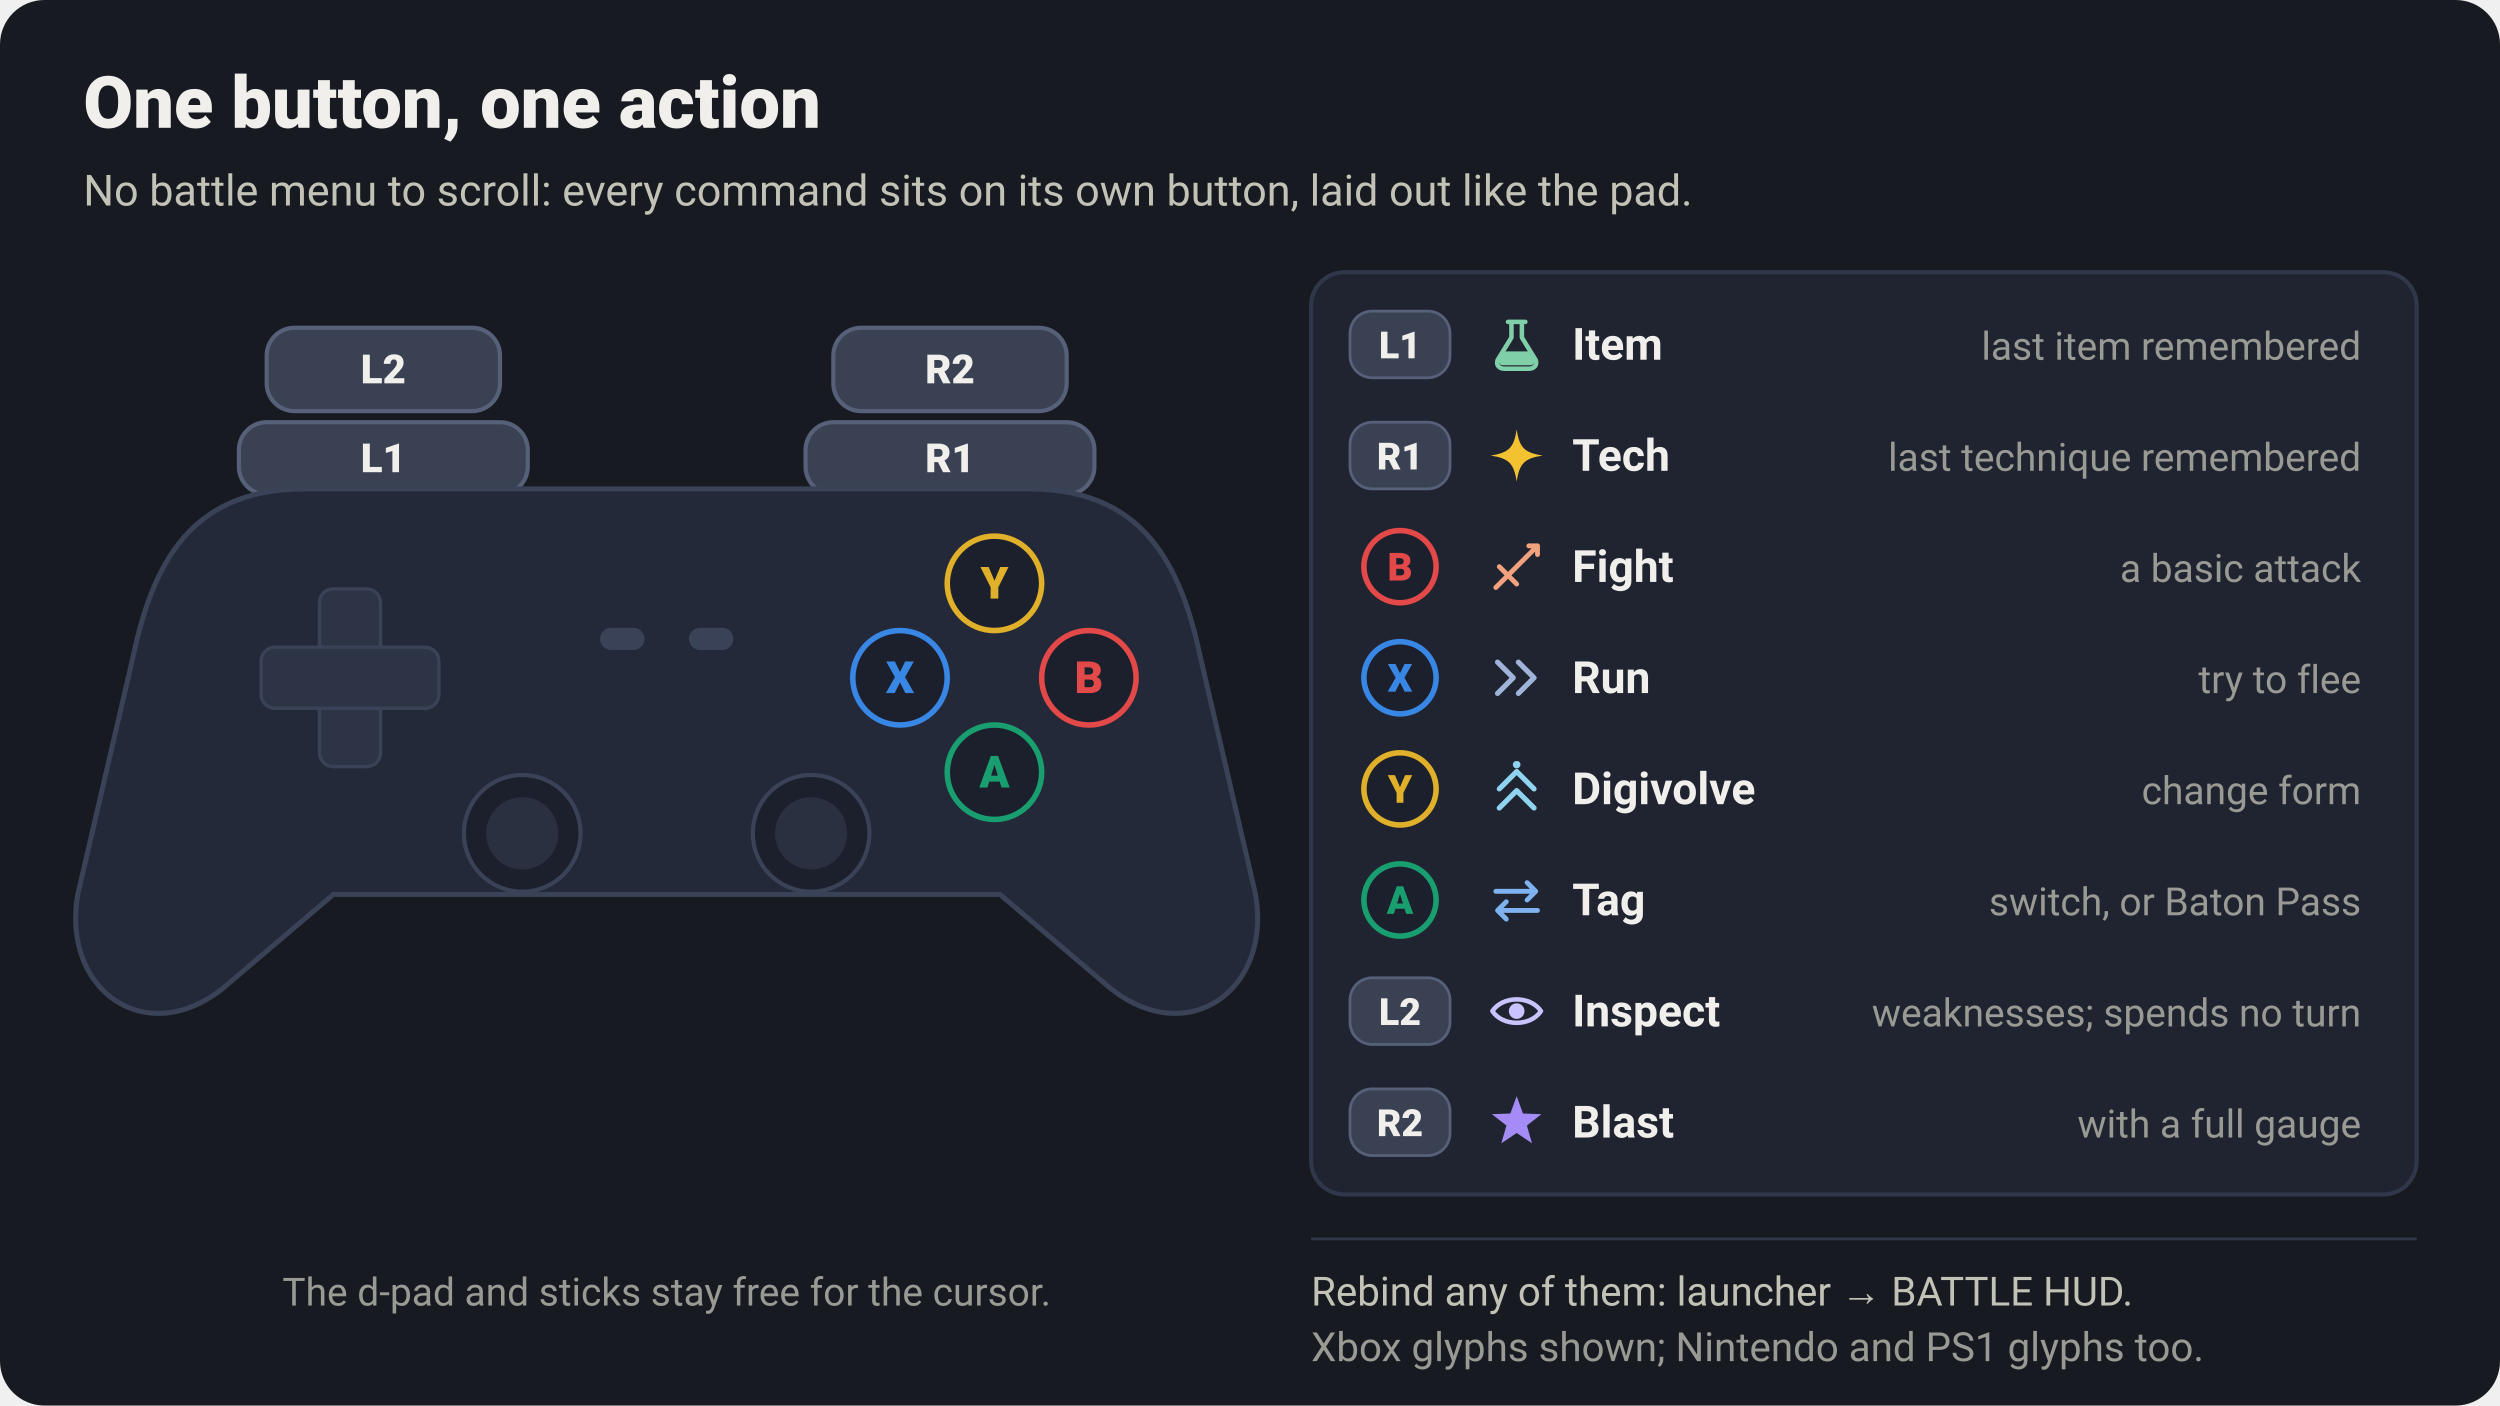
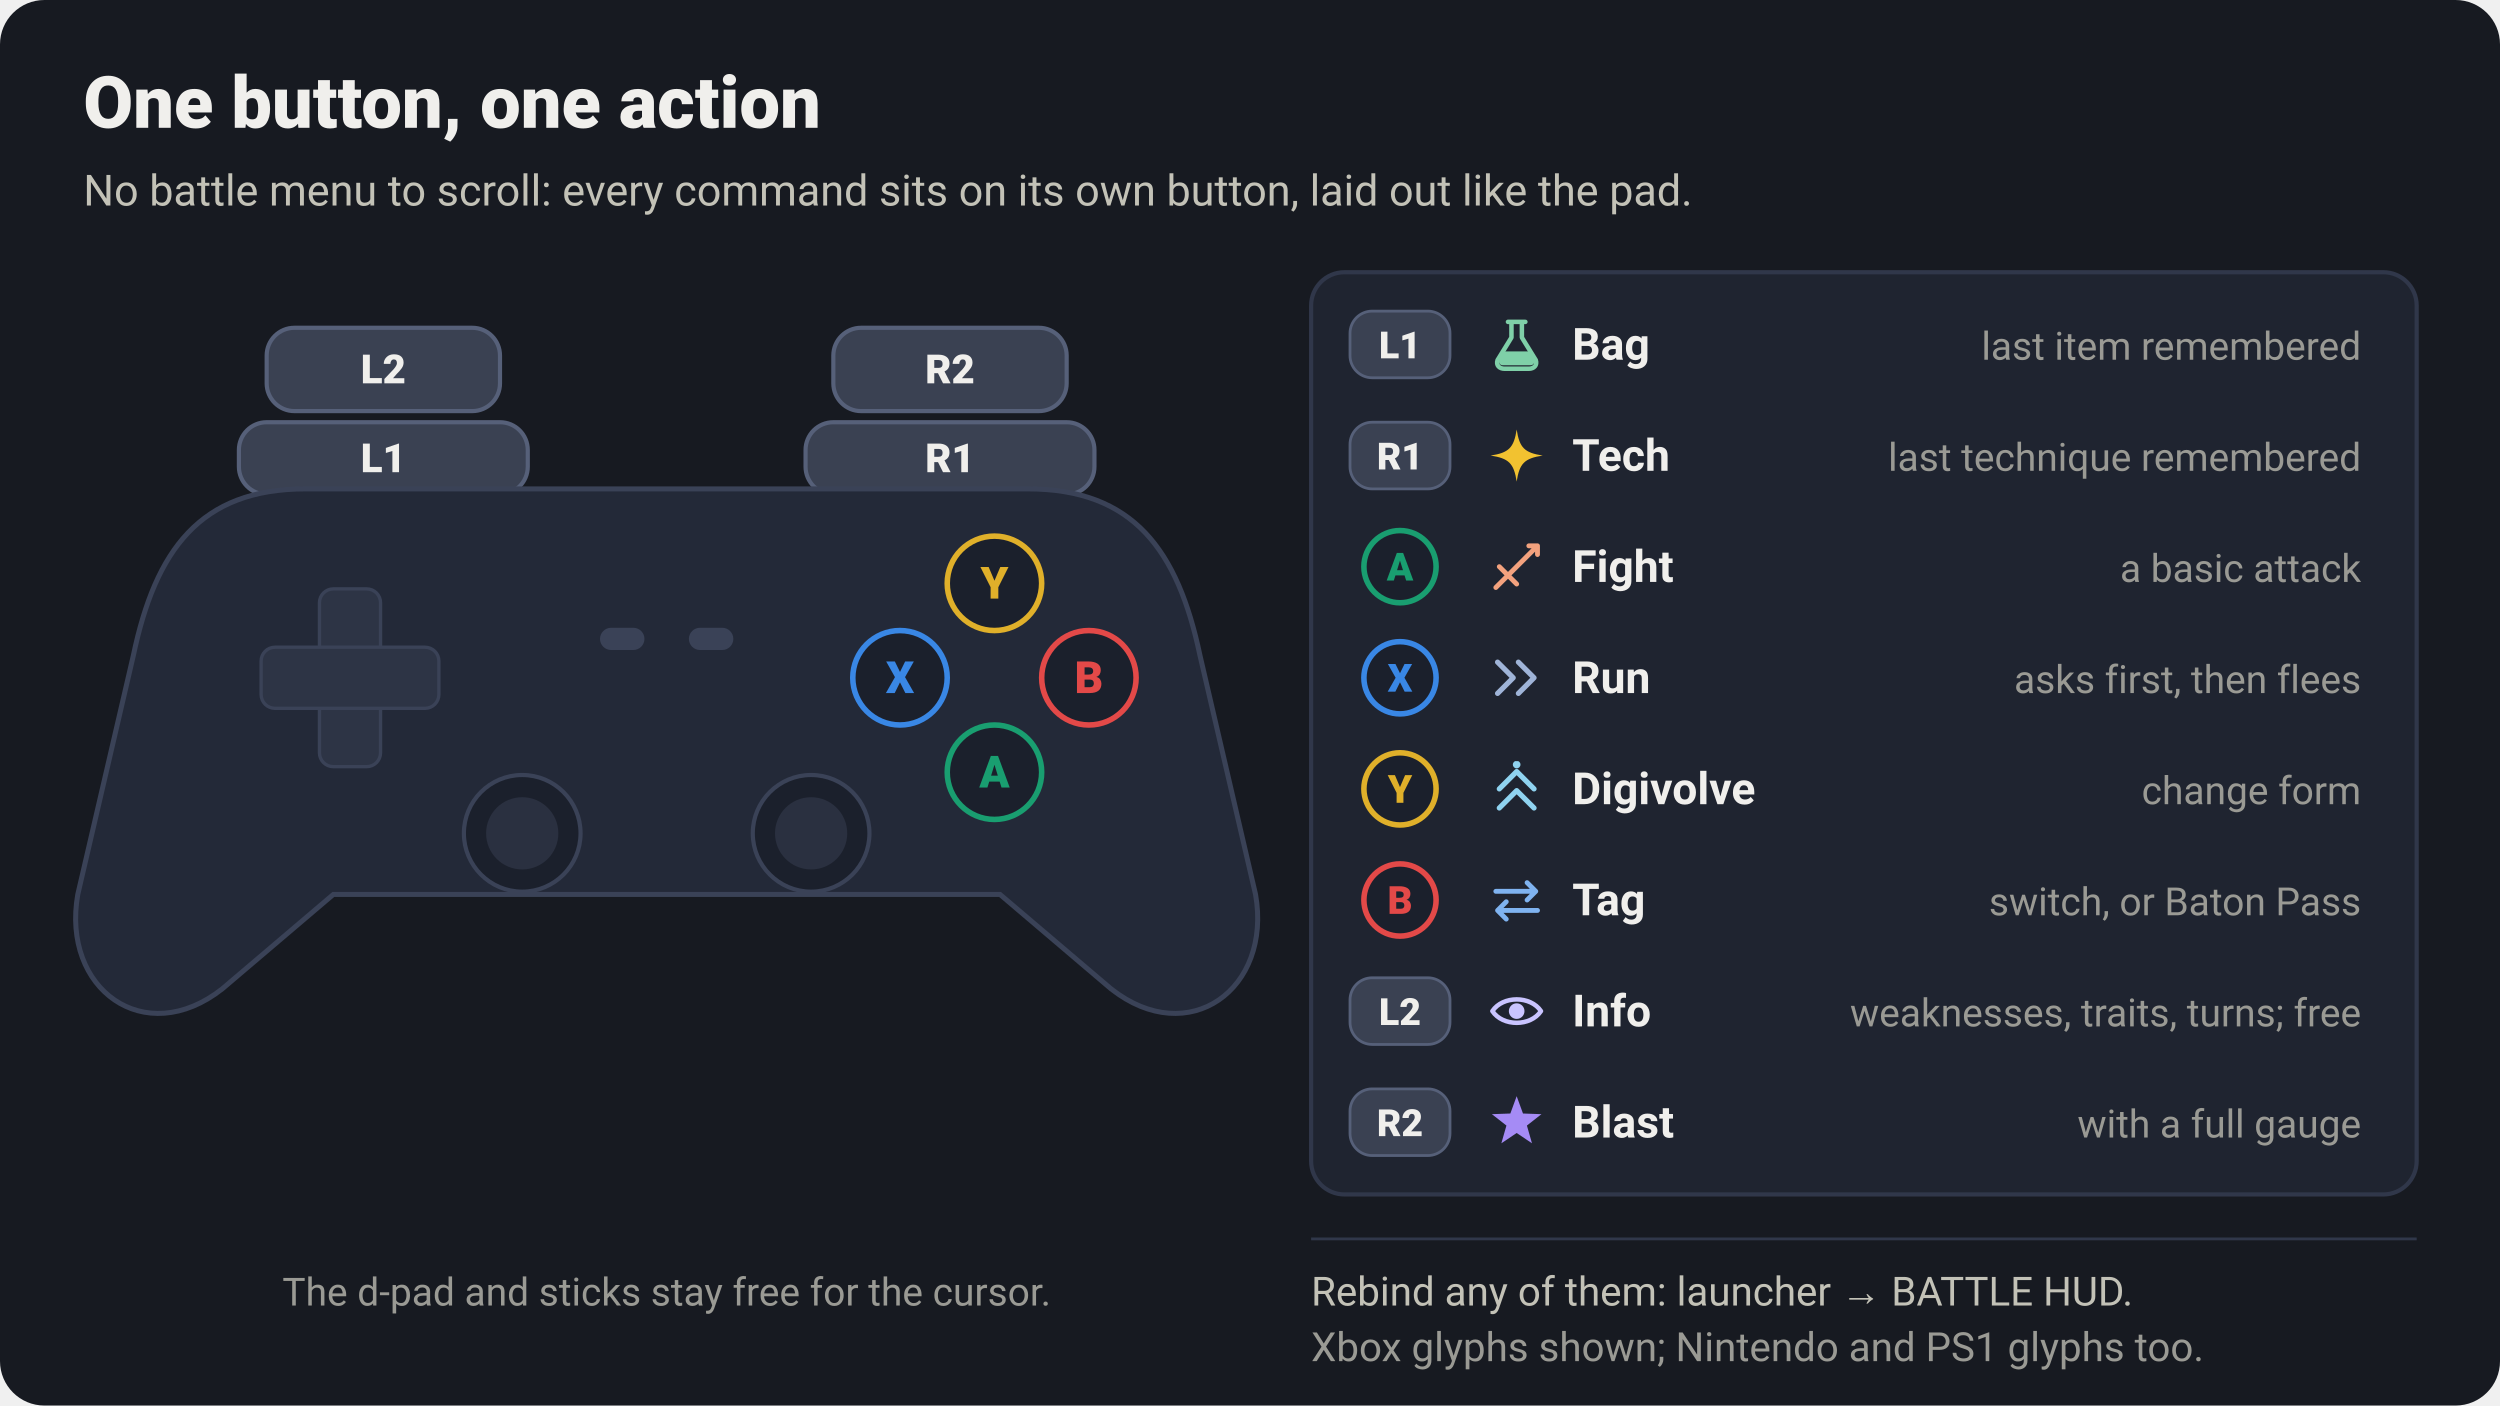
<svg xmlns="http://www.w3.org/2000/svg" width="900" height="506" viewBox="0 0 900 506" role="img" aria-labelledby="title desc">
  <defs>
    <style>text{font-family:-apple-system,BlinkMacSystemFont,"Segoe UI",Roboto,"Helvetica Neue",Arial,"Noto Sans","Liberation Sans",sans-serif}
.cx{transform-box:fill-box;transform-origin:center}
.an{animation-duration:12s;animation-iteration-count:infinite;animation-timing-function:cubic-bezier(.45,0,.25,1)}
@keyframes h0{0%{opacity:0}1%,11%{opacity:1}12.5%,100%{opacity:0}}
@keyframes p0{0%,0.6%{transform:scale(1)}1.8%{transform:scale(.84)}3.4%,100%{transform:scale(1)}}
.h0{animation-name:h0}.p0{animation-name:p0}
@keyframes h1{0%,12.4%{opacity:0}13.5%,23.5%{opacity:1}25%,100%{opacity:0}}
@keyframes p1{0%,13.1%{transform:scale(1)}14.3%{transform:scale(.84)}15.9%,100%{transform:scale(1)}}
.h1{animation-name:h1}.p1{animation-name:p1}
@keyframes h2{0%,24.9%{opacity:0}26%,36%{opacity:1}37.5%,100%{opacity:0}}
@keyframes p2{0%,25.6%{transform:scale(1)}26.8%{transform:scale(.84)}28.4%,100%{transform:scale(1)}}
.h2{animation-name:h2}.p2{animation-name:p2}
@keyframes h3{0%,37.4%{opacity:0}38.5%,48.5%{opacity:1}50%,100%{opacity:0}}
@keyframes p3{0%,38.1%{transform:scale(1)}39.3%{transform:scale(.84)}40.9%,100%{transform:scale(1)}}
.h3{animation-name:h3}.p3{animation-name:p3}
@keyframes h4{0%,49.9%{opacity:0}51%,61%{opacity:1}62.5%,100%{opacity:0}}
@keyframes p4{0%,50.6%{transform:scale(1)}51.8%{transform:scale(.84)}53.4%,100%{transform:scale(1)}}
.h4{animation-name:h4}.p4{animation-name:p4}
@keyframes h5{0%,62.4%{opacity:0}63.5%,73.5%{opacity:1}75%,100%{opacity:0}}
@keyframes p5{0%,63.1%{transform:scale(1)}64.3%{transform:scale(.84)}65.9%,100%{transform:scale(1)}}
.h5{animation-name:h5}.p5{animation-name:p5}
@keyframes h6{0%,74.9%{opacity:0}76%,86%{opacity:1}87.5%,100%{opacity:0}}
@keyframes p6{0%,75.6%{transform:scale(1)}76.8%{transform:scale(.84)}78.4%,100%{transform:scale(1)}}
.h6{animation-name:h6}.p6{animation-name:p6}
@keyframes h7{0%,87.4%{opacity:0}88.5%,98.5%{opacity:1}100%{opacity:0}}
@keyframes p7{0%,88.1%{transform:scale(1)}89.3%{transform:scale(.84)}90.9%,100%{transform:scale(1)}}
.h7{animation-name:h7}.p7{animation-name:p7}
@keyframes idle{0%,100%{opacity:0}}
.idle{animation-name:idle}
@media (prefers-reduced-motion: reduce){*{animation:none!important}}</style>
    <symbol id="i-fire" viewBox="-16 -16 32 32">
      <path fill="currentColor" d="M0,-15 C5,-8 11,-3 10,5 C9.5,11 5,15 0,15 C-5,15 -10,11 -10,5 C-10,-1 -6,-4 -4,-9 C-2,-4 0,-2 2,-1 C4,-6 3,-10 0,-15 Z" />
    </symbol>
    <symbol id="i-water" viewBox="-16 -16 32 32">
      <path fill="currentColor" d="M0,-15 C5,-7 10,-1 10,5 A10,10 0 0 1 -10,5 C-10,-1 -5,-7 0,-15 Z" />
    </symbol>
    <symbol id="i-ice" viewBox="-16 -16 32 32">
      <g stroke="currentColor" stroke-width="2.6" stroke-linecap="round" fill="none">
        <path transform="rotate(0)" d="M0,0 V-14 M-4,-12 L0,-8 L4,-12" />
        <path transform="rotate(60)" d="M0,0 V-14 M-4,-12 L0,-8 L4,-12" />
        <path transform="rotate(120)" d="M0,0 V-14 M-4,-12 L0,-8 L4,-12" />
        <path transform="rotate(180)" d="M0,0 V-14 M-4,-12 L0,-8 L4,-12" />
        <path transform="rotate(240)" d="M0,0 V-14 M-4,-12 L0,-8 L4,-12" />
        <path transform="rotate(300)" d="M0,0 V-14 M-4,-12 L0,-8 L4,-12" />
      </g>
    </symbol>
    <symbol id="i-wind" viewBox="-16 -16 32 32">
      <g stroke="currentColor" stroke-width="2.8" stroke-linecap="round" fill="none">
        <path d="M-14,-5 H4 C9,-5 10,-12 5,-12 C2,-12 1,-9 2,-8" />
        <path d="M-14,2 H9 C14,2 14,9 9,9 C6,9 5,6 6,5" />
        <path d="M-11,9 H-1" />
      </g>
    </symbol>
    <symbol id="i-thunder" viewBox="-16 -16 32 32">
      <path fill="currentColor" d="M4,-15 L-9,2 H-1 L-4,15 L9,-3 H1 Z" />
    </symbol>
    <symbol id="i-machine" viewBox="-16 -16 32 32">
      <circle r="11" fill="none" stroke="currentColor" stroke-width="5" stroke-dasharray="4.32 4.32" />
      <path fill="currentColor" fill-rule="evenodd" d="M9,0 A9,9 0 1 0 -9,0 A9,9 0 1 0 9,0 Z M3.5,0 A3.5,3.5 0 1 1 -3.5,0 A3.5,3.5 0 1 1 3.5,0 Z" />
    </symbol>
    <symbol id="i-dark" viewBox="-16 -16 32 32">
      <path fill="currentColor" d="M0.00,-15.00 L3.64,-5.02 L14.27,-4.64 L5.90,1.92 L8.82,12.14 L0.00,6.20 L-8.82,12.14 L-5.90,1.92 L-14.27,-4.64 L-3.64,-5.02 Z" />
    </symbol>
    <symbol id="u-flask" viewBox="-16 -16 32 32">
      <g stroke="currentColor" stroke-width="2.6" stroke-linecap="round" stroke-linejoin="round" fill="none">
        <path d="M-5,-13 H5 M-3,-13 V-4 L-11,9 C-12,12 -10,14 -7,14 H7 C10,14 12,12 11,9 L3,-4 V-13" />
      </g>
      <path fill="currentColor" d="M-7.5,4 H7.5 L10,9 C10.6,10.5 9.6,12 8,12 H-8 C-9.6,12 -10.6,10.5 -10,9 Z" />
    </symbol>
    <symbol id="u-spark" viewBox="-16 -16 32 32">
      <path fill="currentColor" d="M0,-15 C1.6,-4.5 4.5,-1.6 15,0 C4.5,1.6 1.6,4.5 0,15 C-1.6,4.5 -4.5,1.6 -15,0 C-4.5,-1.6 -1.6,-4.5 0,-15 Z" />
    </symbol>
    <symbol id="u-sword" viewBox="-16 -16 32 32">
      <g stroke="currentColor" stroke-width="2.8" stroke-linecap="round" fill="none">
        <path d="M-5,5 L12,-12 M12,-12 H7 M12,-12 V-7 M-10,0 L0,10 M-6,6 L-12,12" />
      </g>
    </symbol>
    <symbol id="u-run" viewBox="-16 -16 32 32">
      <g stroke="currentColor" stroke-width="3" stroke-linecap="round" stroke-linejoin="round" fill="none">
        <path d="M-11,-9 L-2,0 L-11,9 M1,-9 L10,0 L1,9" />
      </g>
    </symbol>
    <symbol id="u-dv" viewBox="-16 -16 32 32">
      <g stroke="currentColor" stroke-width="3" stroke-linecap="round" stroke-linejoin="round" fill="none">
        <path d="M-10,0 L0,-10 L10,0 M-10,11 L0,1 L10,11" />
      </g>
      <circle cy="-14" r="2.2" fill="currentColor" />
    </symbol>
    <symbol id="u-swap" viewBox="-16 -16 32 32">
      <g stroke="currentColor" stroke-width="2.8" stroke-linecap="round" stroke-linejoin="round" fill="none">
        <path d="M-12,-5 H11 M6,-10 L11,-5 L6,0 M12,6 H-11 M-6,1 L-11,6 L-6,11" />
      </g>
    </symbol>
    <symbol id="u-eye" viewBox="-16 -16 32 32">
      <path d="M-14,0 C-8,-9 8,-9 14,0 C8,9 -8,9 -14,0 Z" fill="none" stroke="currentColor" stroke-width="2.6" stroke-linejoin="round" />
      <circle r="4.5" fill="currentColor" />
    </symbol>
  </defs>
  <rect width="900" height="506" rx="16" fill="#171a21" />
  <text x="30" y="46" font-size="26" fill="#f0efec" font-weight="800">One button, one action</text>
  <text x="30" y="74" font-size="15.5" fill="#c3c2b7">No battle menu to scroll: every command sits on its own button, laid out like the pad.</text>
  <g class="an p6 cx">
    <rect x="96" y="118" width="84" height="30" rx="10" fill="#3a4152" stroke="#566079" stroke-width="1.5" />
    <text x="138.0" y="138.0" font-size="14.5" fill="#f0efec" font-weight="800" text-anchor="middle">L2</text>
    <g class="an h6" style="opacity:0">
      <rect x="96" y="118" width="84" height="30" rx="10" fill="#c9c4ff" stroke="#fff" stroke-width="1.5" />
      <text x="138.0" y="138.0" font-size="14.5" fill="#14161c" font-weight="800" text-anchor="middle">L2</text>
    </g>
  </g>
  <g class="an p7 cx">
    <rect x="300" y="118" width="84" height="30" rx="10" fill="#3a4152" stroke="#566079" stroke-width="1.5" />
    <text x="342.0" y="138.0" font-size="14.5" fill="#f0efec" font-weight="800" text-anchor="middle">R2</text>
    <g class="an h7" style="opacity:0">
      <rect x="300" y="118" width="84" height="30" rx="10" fill="#a58bf5" stroke="#fff" stroke-width="1.5" />
      <text x="342.0" y="138.0" font-size="14.5" fill="#14161c" font-weight="800" text-anchor="middle">R2</text>
    </g>
  </g>
  <g class="an p0 cx">
    <rect x="86" y="152" width="104" height="26" rx="10" fill="#3a4152" stroke="#566079" stroke-width="1.5" />
    <text x="138.0" y="170.0" font-size="14.5" fill="#f0efec" font-weight="800" text-anchor="middle">L1</text>
    <g class="an h0" style="opacity:0">
      <rect x="86" y="152" width="104" height="26" rx="10" fill="#7fd0a8" stroke="#fff" stroke-width="1.5" />
      <text x="138.0" y="170.0" font-size="14.5" fill="#14161c" font-weight="800" text-anchor="middle">L1</text>
    </g>
  </g>
  <g class="an p1 cx">
    <rect x="290" y="152" width="104" height="26" rx="10" fill="#3a4152" stroke="#566079" stroke-width="1.5" />
    <text x="342.0" y="170.0" font-size="14.5" fill="#f0efec" font-weight="800" text-anchor="middle">R1</text>
    <g class="an h1" style="opacity:0">
      <rect x="290" y="152" width="104" height="26" rx="10" fill="#f2c230" stroke="#fff" stroke-width="1.5" />
      <text x="342.0" y="170.0" font-size="14.5" fill="#14161c" font-weight="800" text-anchor="middle">R1</text>
    </g>
  </g>
  <path d="M110,176 H370 C408,176 424,198 432,236 L452,322 C458,356 428,378 400,356 L360,322 H120 L80,356 C52,378 22,356 28,322 L48,236 C56,198 72,176 110,176 Z" fill="#232938" stroke="#3a4257" stroke-width="1.8" />
  <g fill="#2d3445" stroke="#3a4257" stroke-width="1.2">
    <rect x="115" y="212" width="22" height="64" rx="5" />
    <rect x="94" y="233" width="64" height="22" rx="5" />
  </g>
  <circle cx="188" cy="300" r="21" fill="#1b202c" stroke="#3a4257" stroke-width="1.5" />
  <circle cx="188" cy="300" r="13" fill="#2a3040" />
  <circle cx="292" cy="300" r="21" fill="#1b202c" stroke="#3a4257" stroke-width="1.5" />
  <circle cx="292" cy="300" r="13" fill="#2a3040" />
  <rect x="216" y="226" width="16" height="8" rx="4" fill="#3a4257" />
  <rect x="248" y="226" width="16" height="8" rx="4" fill="#3a4257" />
  <g class="an p4 cx">
    <circle cx="358" cy="210" r="17" fill="#1b202c" stroke="#e0b02a" stroke-width="2" />
    <text x="358" y="215.5" font-size="16" fill="#e0b02a" font-weight="800" text-anchor="middle">Y</text>
    <g class="an h4" style="opacity:0">
      <circle cx="358" cy="210" r="22" fill="#e0b02a" opacity=".25" />
      <circle cx="358" cy="210" r="17" fill="#e0b02a" stroke="#fff" stroke-width="1.5" />
      <text x="358" y="215.5" font-size="16" fill="#14161c" font-weight="800" text-anchor="middle">Y</text>
    </g>
  </g>
  <g class="an p3 cx">
    <circle cx="324" cy="244" r="17" fill="#1b202c" stroke="#3987e5" stroke-width="2" />
    <text x="324" y="249.5" font-size="16" fill="#3987e5" font-weight="800" text-anchor="middle">X</text>
    <g class="an h3" style="opacity:0">
      <circle cx="324" cy="244" r="22" fill="#3987e5" opacity=".25" />
      <circle cx="324" cy="244" r="17" fill="#3987e5" stroke="#fff" stroke-width="1.5" />
      <text x="324" y="249.5" font-size="16" fill="#14161c" font-weight="800" text-anchor="middle">X</text>
    </g>
  </g>
-   <g class="an p2 cx">
+   <g class="an p5 cx">
    <circle cx="392" cy="244" r="17" fill="#1b202c" stroke="#e34948" stroke-width="2" />
    <text x="392" y="249.5" font-size="16" fill="#e34948" font-weight="800" text-anchor="middle">B</text>
-     <g class="an h2" style="opacity:0">
+     <g class="an h5" style="opacity:0">
      <circle cx="392" cy="244" r="22" fill="#e34948" opacity=".25" />
      <circle cx="392" cy="244" r="17" fill="#e34948" stroke="#fff" stroke-width="1.5" />
      <text x="392" y="249.5" font-size="16" fill="#14161c" font-weight="800" text-anchor="middle">B</text>
    </g>
  </g>
-   <g class="an p5 cx">
+   <g class="an p2 cx">
    <circle cx="358" cy="278" r="17" fill="#1b202c" stroke="#199e70" stroke-width="2" />
    <text x="358" y="283.5" font-size="16" fill="#199e70" font-weight="800" text-anchor="middle">A</text>
-     <g class="an h5" style="opacity:0">
+     <g class="an h2" style="opacity:0">
      <circle cx="358" cy="278" r="22" fill="#199e70" opacity=".25" />
      <circle cx="358" cy="278" r="17" fill="#199e70" stroke="#fff" stroke-width="1.5" />
      <text x="358" y="283.5" font-size="16" fill="#14161c" font-weight="800" text-anchor="middle">A</text>
    </g>
  </g>
  <g class="an h0" style="opacity:0">
    <rect x="160" y="396" width="160" height="38" rx="19" fill="#262c3c" stroke="#7fd0a8" stroke-width="1.5" />
    <use href="#u-flask" x="178" y="405" width="20" height="20" color="#7fd0a8" />
-     <text x="250" y="421" font-size="15" fill="#f0efec" font-weight="800" text-anchor="middle" letter-spacing="1.5">ITEM</text>
+     <text x="250" y="421" font-size="15" fill="#f0efec" font-weight="800" text-anchor="middle" letter-spacing="1.5">BAG</text>
  </g>
  <g class="an h1" style="opacity:0">
    <rect x="160" y="396" width="160" height="38" rx="19" fill="#262c3c" stroke="#f2c230" stroke-width="1.5" />
    <use href="#u-spark" x="178" y="405" width="20" height="20" color="#f2c230" />
    <text x="250" y="421" font-size="15" fill="#f0efec" font-weight="800" text-anchor="middle" letter-spacing="1.5">TECH</text>
  </g>
  <g class="an h2" style="opacity:0">
    <rect x="160" y="396" width="160" height="38" rx="19" fill="#262c3c" stroke="#f3a27e" stroke-width="1.5" />
    <use href="#u-sword" x="178" y="405" width="20" height="20" color="#f3a27e" />
    <text x="250" y="421" font-size="15" fill="#f0efec" font-weight="800" text-anchor="middle" letter-spacing="1.5">FIGHT</text>
  </g>
  <g class="an h3" style="opacity:0">
    <rect x="160" y="396" width="160" height="38" rx="19" fill="#262c3c" stroke="#9fb4d8" stroke-width="1.5" />
    <use href="#u-run" x="178" y="405" width="20" height="20" color="#9fb4d8" />
    <text x="250" y="421" font-size="15" fill="#f0efec" font-weight="800" text-anchor="middle" letter-spacing="1.5">RUN</text>
  </g>
  <g class="an h4" style="opacity:0">
    <rect x="160" y="396" width="160" height="38" rx="19" fill="#262c3c" stroke="#8fd3f0" stroke-width="1.5" />
    <use href="#u-dv" x="178" y="405" width="20" height="20" color="#8fd3f0" />
    <text x="250" y="421" font-size="15" fill="#f0efec" font-weight="800" text-anchor="middle" letter-spacing="1.5">DIGIVOLVE</text>
  </g>
  <g class="an h5" style="opacity:0">
    <rect x="160" y="396" width="160" height="38" rx="19" fill="#262c3c" stroke="#7fb3f0" stroke-width="1.5" />
    <use href="#u-swap" x="178" y="405" width="20" height="20" color="#7fb3f0" />
    <text x="250" y="421" font-size="15" fill="#f0efec" font-weight="800" text-anchor="middle" letter-spacing="1.5">TAG</text>
  </g>
  <g class="an h6" style="opacity:0">
    <rect x="160" y="396" width="160" height="38" rx="19" fill="#262c3c" stroke="#c9c4ff" stroke-width="1.5" />
    <use href="#u-eye" x="178" y="405" width="20" height="20" color="#c9c4ff" />
-     <text x="250" y="421" font-size="15" fill="#f0efec" font-weight="800" text-anchor="middle" letter-spacing="1.5">INSPECT</text>
+     <text x="250" y="421" font-size="15" fill="#f0efec" font-weight="800" text-anchor="middle" letter-spacing="1.5">INFO</text>
  </g>
  <g class="an h7" style="opacity:0">
    <rect x="160" y="396" width="160" height="38" rx="19" fill="#262c3c" stroke="#a58bf5" stroke-width="1.5" />
    <use href="#i-dark" x="178" y="405" width="20" height="20" color="#a58bf5" />
    <text x="250" y="421" font-size="15" fill="#f0efec" font-weight="800" text-anchor="middle" letter-spacing="1.5">BLAST</text>
  </g>
  <text x="240" y="470" font-size="14" fill="#9a9a94" text-anchor="middle">The d-pad and sticks stay free for the cursor.</text>
  <rect x="472" y="98" width="398" height="332" rx="12" fill="#1f2430" stroke="#30374a" stroke-width="1.5" />
  <rect class="an h0" x="480" y="107" width="382" height="34" rx="8" fill="#7fd0a8" fill-opacity=".12" stroke="#7fd0a8" stroke-opacity=".6" opacity="0" />
  <rect x="486" y="112.0" width="36" height="24" rx="8" fill="#3a4152" stroke="#566079" />
  <text x="504" y="129.0" font-size="13.5" fill="#f0efec" font-weight="800" text-anchor="middle">L1</text>
  <use href="#u-flask" x="536" y="114" width="20" height="20" color="#7fd0a8" />
-   <text x="566" y="129.5" font-size="16" fill="#f0efec" font-weight="700">Item</text>
+   <text x="566" y="129.5" font-size="16" fill="#f0efec" font-weight="700">Bag</text>
  <text x="850" y="129.5" font-size="14" fill="#9a9a94" text-anchor="end">last item remembered</text>
  <rect class="an h1" x="480" y="147" width="382" height="34" rx="8" fill="#f2c230" fill-opacity=".12" stroke="#f2c230" stroke-opacity=".6" opacity="0" />
  <rect x="486" y="152.0" width="36" height="24" rx="8" fill="#3a4152" stroke="#566079" />
  <text x="504" y="169.0" font-size="13.5" fill="#f0efec" font-weight="800" text-anchor="middle">R1</text>
  <use href="#u-spark" x="536" y="154" width="20" height="20" color="#f2c230" />
  <text x="566" y="169.5" font-size="16" fill="#f0efec" font-weight="700">Tech</text>
  <text x="850" y="169.5" font-size="14" fill="#9a9a94" text-anchor="end">last technique remembered</text>
  <rect class="an h2" x="480" y="187" width="382" height="34" rx="8" fill="#f3a27e" fill-opacity=".12" stroke="#f3a27e" stroke-opacity=".6" opacity="0" />
-   <circle cx="504" cy="204.0" r="13" fill="#1b202c" stroke="#e34948" stroke-width="2" />
-   <text x="504" y="209.0" font-size="14" fill="#e34948" font-weight="800" text-anchor="middle">B</text>
+   <circle cx="504" cy="204.0" r="13" fill="#1b202c" stroke="#199e70" stroke-width="2" />
+   <text x="504" y="209.0" font-size="14" fill="#199e70" font-weight="800" text-anchor="middle">A</text>
  <use href="#u-sword" x="536" y="194" width="20" height="20" color="#f3a27e" />
  <text x="566" y="209.5" font-size="16" fill="#f0efec" font-weight="700">Fight</text>
  <text x="850" y="209.5" font-size="14" fill="#9a9a94" text-anchor="end">a basic attack</text>
  <rect class="an h3" x="480" y="227" width="382" height="34" rx="8" fill="#9fb4d8" fill-opacity=".12" stroke="#9fb4d8" stroke-opacity=".6" opacity="0" />
  <circle cx="504" cy="244.0" r="13" fill="#1b202c" stroke="#3987e5" stroke-width="2" />
  <text x="504" y="249.0" font-size="14" fill="#3987e5" font-weight="800" text-anchor="middle">X</text>
  <use href="#u-run" x="536" y="234" width="20" height="20" color="#9fb4d8" />
  <text x="566" y="249.5" font-size="16" fill="#f0efec" font-weight="700">Run</text>
-   <text x="850" y="249.5" font-size="14" fill="#9a9a94" text-anchor="end">try to flee</text>
+   <text x="850" y="249.5" font-size="14" fill="#9a9a94" text-anchor="end">asks first, then flees</text>
  <rect class="an h4" x="480" y="267" width="382" height="34" rx="8" fill="#8fd3f0" fill-opacity=".12" stroke="#8fd3f0" stroke-opacity=".6" opacity="0" />
  <circle cx="504" cy="284.0" r="13" fill="#1b202c" stroke="#e0b02a" stroke-width="2" />
  <text x="504" y="289.0" font-size="14" fill="#e0b02a" font-weight="800" text-anchor="middle">Y</text>
  <use href="#u-dv" x="536" y="274" width="20" height="20" color="#8fd3f0" />
  <text x="566" y="289.5" font-size="16" fill="#f0efec" font-weight="700">Digivolve</text>
  <text x="850" y="289.5" font-size="14" fill="#9a9a94" text-anchor="end">change form</text>
  <rect class="an h5" x="480" y="307" width="382" height="34" rx="8" fill="#7fb3f0" fill-opacity=".12" stroke="#7fb3f0" stroke-opacity=".6" opacity="0" />
-   <circle cx="504" cy="324.0" r="13" fill="#1b202c" stroke="#199e70" stroke-width="2" />
-   <text x="504" y="329.0" font-size="14" fill="#199e70" font-weight="800" text-anchor="middle">A</text>
+   <circle cx="504" cy="324.0" r="13" fill="#1b202c" stroke="#e34948" stroke-width="2" />
+   <text x="504" y="329.0" font-size="14" fill="#e34948" font-weight="800" text-anchor="middle">B</text>
  <use href="#u-swap" x="536" y="314" width="20" height="20" color="#7fb3f0" />
  <text x="566" y="329.5" font-size="16" fill="#f0efec" font-weight="700">Tag</text>
  <text x="850" y="329.5" font-size="14" fill="#9a9a94" text-anchor="end">switch, or Baton Pass</text>
  <rect class="an h6" x="480" y="347" width="382" height="34" rx="8" fill="#c9c4ff" fill-opacity=".12" stroke="#c9c4ff" stroke-opacity=".6" opacity="0" />
  <rect x="486" y="352.0" width="36" height="24" rx="8" fill="#3a4152" stroke="#566079" />
  <text x="504" y="369.0" font-size="13.5" fill="#f0efec" font-weight="800" text-anchor="middle">L2</text>
  <use href="#u-eye" x="536" y="354" width="20" height="20" color="#c9c4ff" />
-   <text x="566" y="369.5" font-size="16" fill="#f0efec" font-weight="700">Inspect</text>
-   <text x="850" y="369.5" font-size="14" fill="#9a9a94" text-anchor="end">weaknesses; spends no turn</text>
+   <text x="566" y="369.5" font-size="16" fill="#f0efec" font-weight="700">Info</text>
+   <text x="850" y="369.5" font-size="14" fill="#9a9a94" text-anchor="end">weaknesses, traits, turns; free</text>
  <rect class="an h7" x="480" y="387" width="382" height="34" rx="8" fill="#a58bf5" fill-opacity=".12" stroke="#a58bf5" stroke-opacity=".6" opacity="0" />
  <rect x="486" y="392.0" width="36" height="24" rx="8" fill="#3a4152" stroke="#566079" />
  <text x="504" y="409.0" font-size="13.5" fill="#f0efec" font-weight="800" text-anchor="middle">R2</text>
  <use href="#i-dark" x="536" y="394" width="20" height="20" color="#a58bf5" />
  <text x="566" y="409.5" font-size="16" fill="#f0efec" font-weight="700">Blast</text>
  <text x="850" y="409.5" font-size="14" fill="#9a9a94" text-anchor="end">with a full gauge</text>
  <line x1="472" y1="446" x2="870" y2="446" stroke="#30374a" stroke-width="1" />
  <text x="472" y="470" font-size="14.5" fill="#c3c2b7">Rebind any of them: launcher → BATTLE HUD.</text>
  <text x="472" y="490" font-size="14.5" fill="#9a9a94">Xbox glyphs shown; Nintendo and PS1 glyphs too.</text>
</svg>
